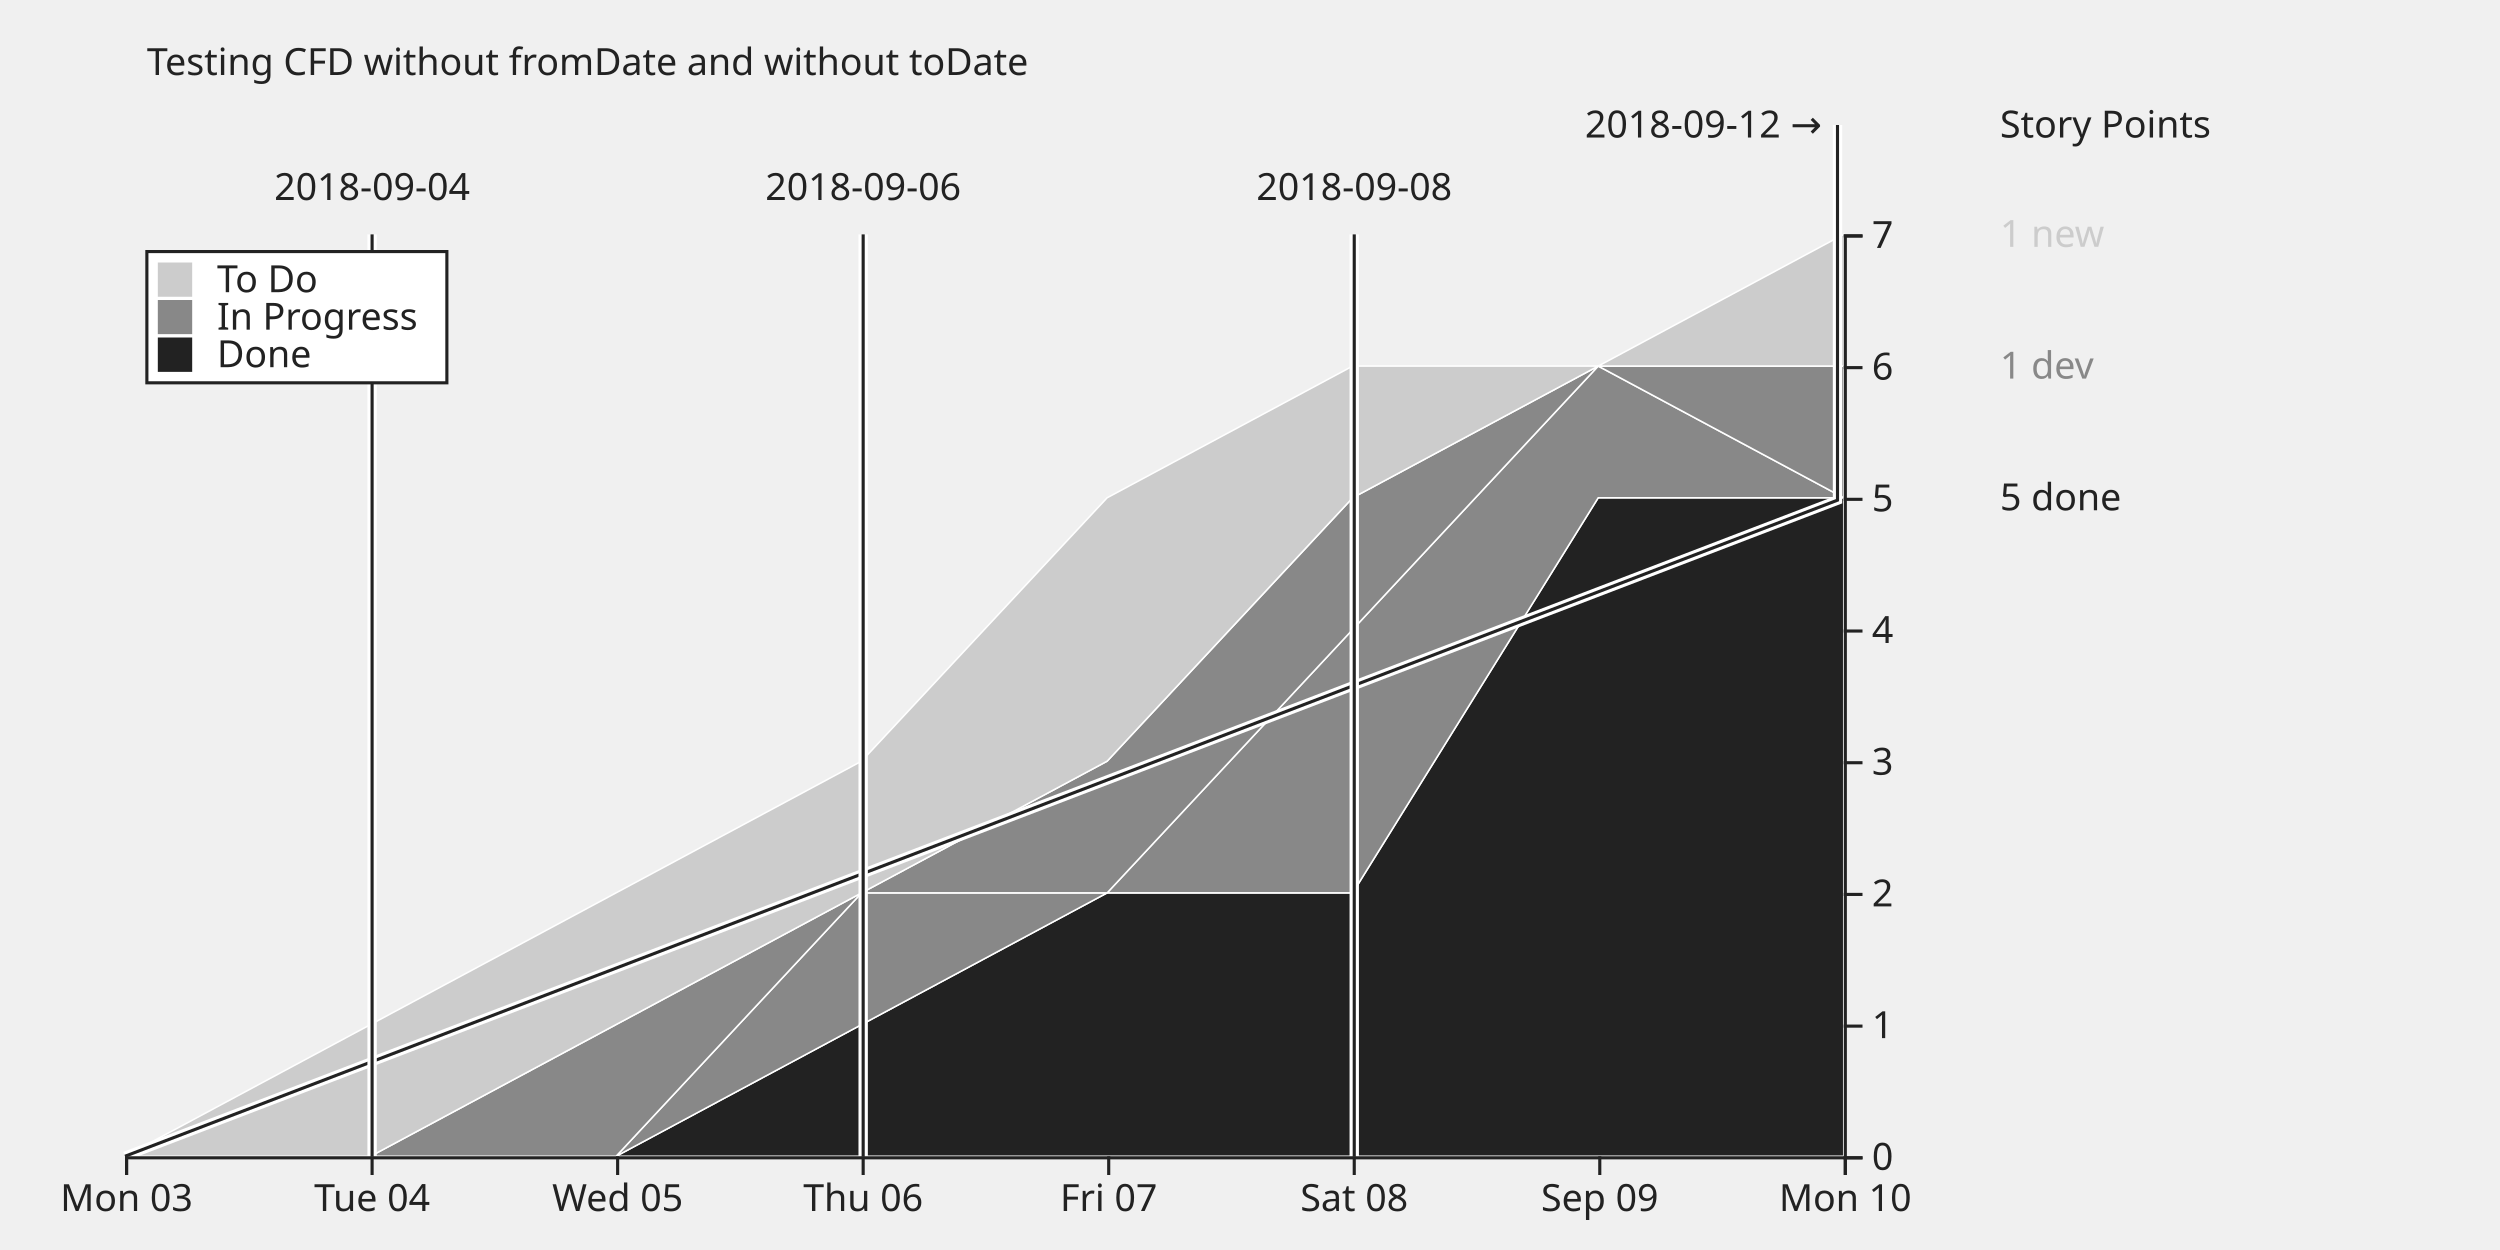
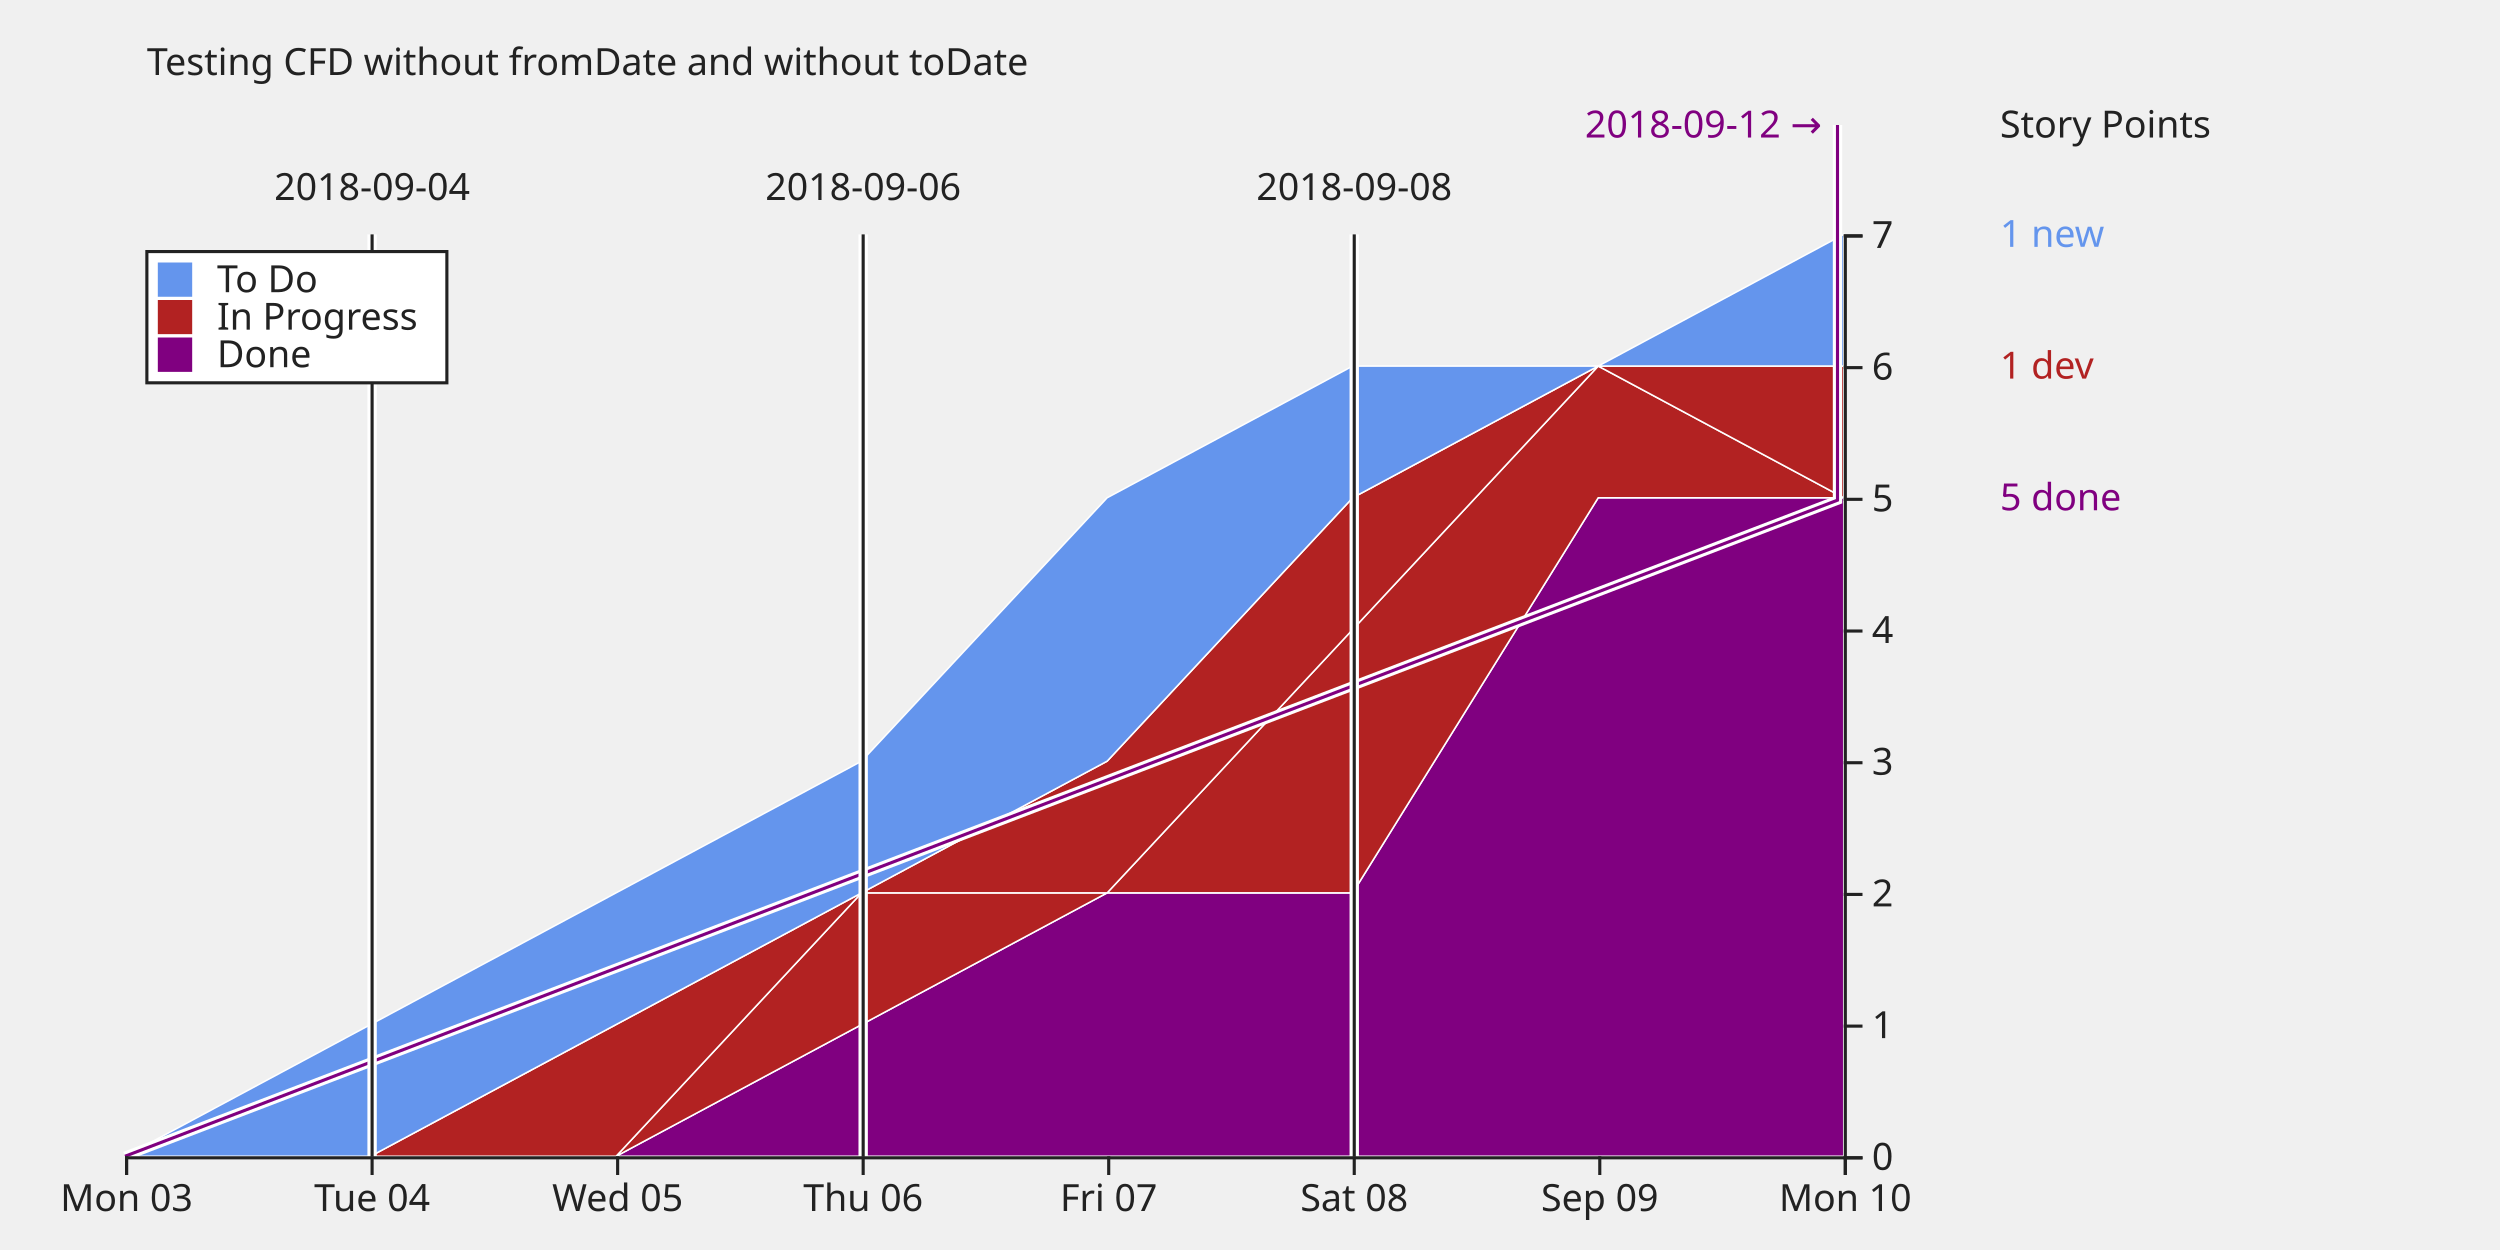
<svg xmlns="http://www.w3.org/2000/svg" width="800" height="400">
  <g transform="translate(40,75)">
    <g class="layer">
-       <path class="area" style="fill: #222; stroke: #fff; stroke-width: .5;" d="M0,295L78.571,295L157.143,295L235.714,252.857L314.286,210.714L392.857,210.714L471.429,84.286L550,84.286L550,295L471.429,295L392.857,295L314.286,295L235.714,295L157.143,295L78.571,295L0,295Z" />
-       <text x="600" y="84.286" dy="4px" font-size="12px" font-family="sans-serif" style="text-anchor: start; fill: #222;">5 done</text>
+       <path class="area" style="fill: purple; stroke: #fff; stroke-width: .5;" d="M0,295L78.571,295L157.143,295L235.714,252.857L314.286,210.714L392.857,210.714L471.429,84.286L550,84.286L550,295L471.429,295L392.857,295L314.286,295L235.714,295L157.143,295L78.571,295L0,295Z" />
+       <text x="600" y="84.286" dy="4px" font-size="12px" font-family="sans-serif" style="text-anchor: start; fill: purple;">5 done</text>
    </g>
    <g class="layer">
-       <path class="area" style="fill: #888; stroke: #fff; stroke-width: .5;" d="M0,295L78.571,295L157.143,295L235.714,210.714L314.286,210.714L392.857,126.429L471.429,42.143L550,84.286L550,84.286L471.429,84.286L392.857,210.714L314.286,210.714L235.714,252.857L157.143,295L78.571,295L0,295Z" />
+       <path class="area" style="fill: firebrick; stroke: #fff; stroke-width: .5;" d="M0,295L78.571,295L157.143,295L235.714,210.714L314.286,210.714L392.857,126.429L471.429,42.143L550,84.286L550,84.286L471.429,84.286L392.857,210.714L314.286,210.714L235.714,252.857L157.143,295L78.571,295L0,295Z" />
    </g>
    <g class="layer">
-       <path class="area" style="fill: #888; stroke: #fff; stroke-width: .5;" d="M0,295L78.571,295L157.143,252.857L235.714,210.714L314.286,168.571L392.857,84.286L471.429,42.143L550,42.143L550,84.286L471.429,42.143L392.857,126.429L314.286,210.714L235.714,210.714L157.143,295L78.571,295L0,295Z" />
-       <text x="600" y="42.143" dy="4px" font-size="12px" font-family="sans-serif" style="text-anchor: start; fill: #888;">1 dev</text>
+       <path class="area" style="fill: firebrick; stroke: #fff; stroke-width: .5;" d="M0,295L78.571,295L157.143,252.857L235.714,210.714L314.286,168.571L392.857,84.286L471.429,42.143L550,42.143L550,84.286L471.429,42.143L392.857,126.429L314.286,210.714L235.714,210.714L157.143,295L78.571,295L0,295Z" />
+       <text x="600" y="42.143" dy="4px" font-size="12px" font-family="sans-serif" style="text-anchor: start; fill: firebrick;">1 dev</text>
    </g>
    <g class="layer">
-       <path class="area" style="fill: #ccc; stroke: #fff; stroke-width: .5;" d="M0,295L78.571,252.857L157.143,210.714L235.714,168.571L314.286,84.286L392.857,42.143L471.429,42.143L550,0L550,42.143L471.429,42.143L392.857,84.286L314.286,168.571L235.714,210.714L157.143,252.857L78.571,295L0,295Z" />
-       <text x="600" y="0" dy="4px" font-size="12px" font-family="sans-serif" style="text-anchor: start; fill: #ccc;">1 new</text>
+       <path class="area" style="fill: cornflowerblue; stroke: #fff; stroke-width: .5;" d="M0,295L78.571,252.857L157.143,210.714L235.714,168.571L314.286,84.286L392.857,42.143L471.429,42.143L550,0L550,42.143L471.429,42.143L392.857,84.286L314.286,168.571L235.714,210.714L157.143,252.857L78.571,295L0,295Z" />
+       <text x="600" y="0" dy="4px" font-size="12px" font-family="sans-serif" style="text-anchor: start; fill: cornflowerblue;">1 new</text>
    </g>
    <path d="M0,295L548,85.052L548,-35" fill="none" style="stroke-width: 3; stroke: #fff;" />
-     <path d="M0,295L548,85.052L548,-35" fill="none" style="stroke-width: 1; stroke: #222;" />
-     <text x="543" y="-35" dy="4px" font-size="12" font-family="sans-serif" style="text-anchor: end; fill: #222;">2018-09-12 →</text>
+     <path d="M0,295L548,85.052L548,-35" fill="none" style="stroke-width: 1; stroke: purple;" />
+     <text x="543" y="-35" dy="4px" font-size="12" font-family="sans-serif" style="text-anchor: end; fill: purple;">2018-09-12 →</text>
    <line x1="79.071" y1="295" x2="79.071" y2="0" style="stroke-width: 3; stroke: #fff;" />
    <line x1="79.071" y1="295" x2="79.071" y2="0" style="stroke-width: 1; stroke: #222;" />
    <rect style="fill: #fff;" />
    <text x="79.071" y="-15" dy="4px" font-size="12px" font-family="sans-serif" style="fill: #222; text-anchor: middle;">2018-09-04</text>
    <line x1="236.214" y1="295" x2="236.214" y2="0" style="stroke-width: 3; stroke: #fff;" />
    <line x1="236.214" y1="295" x2="236.214" y2="0" style="stroke-width: 1; stroke: #222;" />
    <rect style="fill: #fff;" />
    <text x="236.214" y="-15" dy="4px" font-size="12px" font-family="sans-serif" style="fill: #222; text-anchor: middle;">2018-09-06</text>
    <line x1="393.357" y1="295" x2="393.357" y2="0" style="stroke-width: 3; stroke: #fff;" />
    <line x1="393.357" y1="295" x2="393.357" y2="0" style="stroke-width: 1; stroke: #222;" />
    <rect style="fill: #fff;" />
    <text x="393.357" y="-15" dy="4px" font-size="12px" font-family="sans-serif" style="fill: #222; text-anchor: middle;">2018-09-08</text>
    <g transform="translate(0,295)" fill="none" font-size="10" font-family="sans-serif" text-anchor="middle">
      <path class="domain" stroke="currentColor" d="M0.5,6V0.5H550.5V6" style="stroke: #222;" />
      <g class="tick" opacity="1" transform="translate(0.5,0)">
        <line stroke="currentColor" y2="6" style="stroke: #222;" />
        <text fill="currentColor" y="9" dy="0.71em" style="fill: #222;" font-size="12px" font-family="sans-serif">Mon 03</text>
      </g>
      <g class="tick" opacity="1" transform="translate(79.07143,0)">
        <line stroke="currentColor" y2="6" style="stroke: #222;" />
        <text fill="currentColor" y="9" dy="0.71em" style="fill: #222;" font-size="12px" font-family="sans-serif">Tue 04</text>
      </g>
      <g class="tick" opacity="1" transform="translate(157.6429,0)">
        <line stroke="currentColor" y2="6" style="stroke: #222;" />
        <text fill="currentColor" y="9" dy="0.71em" style="fill: #222;" font-size="12px" font-family="sans-serif">Wed 05</text>
      </g>
      <g class="tick" opacity="1" transform="translate(236.2143,0)">
        <line stroke="currentColor" y2="6" style="stroke: #222;" />
        <text fill="currentColor" y="9" dy="0.71em" style="fill: #222;" font-size="12px" font-family="sans-serif">Thu 06</text>
      </g>
      <g class="tick" opacity="1" transform="translate(314.7857,0)">
        <line stroke="currentColor" y2="6" style="stroke: #222;" />
        <text fill="currentColor" y="9" dy="0.71em" style="fill: #222;" font-size="12px" font-family="sans-serif">Fri 07</text>
      </g>
      <g class="tick" opacity="1" transform="translate(393.3571,0)">
        <line stroke="currentColor" y2="6" style="stroke: #222;" />
        <text fill="currentColor" y="9" dy="0.71em" style="fill: #222;" font-size="12px" font-family="sans-serif">Sat 08</text>
      </g>
      <g class="tick" opacity="1" transform="translate(471.9286,0)">
        <line stroke="currentColor" y2="6" style="stroke: #222;" />
        <text fill="currentColor" y="9" dy="0.71em" style="fill: #222;" font-size="12px" font-family="sans-serif">Sep 09</text>
      </g>
      <g class="tick" opacity="1" transform="translate(550.5,0)">
        <line stroke="currentColor" y2="6" style="stroke: #222;" />
        <text fill="currentColor" y="9" dy="0.71em" style="fill: #222;" font-size="12px" font-family="sans-serif">Mon 10</text>
      </g>
    </g>
    <g transform="translate(550 ,0)" fill="none" font-size="10" font-family="sans-serif" text-anchor="start">
      <path class="domain" stroke="currentColor" d="M6,295.5H0.5V0.5H6" style="stroke: #222;" />
      <g class="tick" opacity="1" transform="translate(0,295.5)">
        <line stroke="currentColor" x2="6" style="stroke: #222;" />
        <text fill="currentColor" x="9" dy="0.32em" style="fill: #222;" font-size="12px" font-family="sans-serif">0</text>
      </g>
      <g class="tick" opacity="1" transform="translate(0,253.3571)">
        <line stroke="currentColor" x2="6" style="stroke: #222;" />
        <text fill="currentColor" x="9" dy="0.32em" style="fill: #222;" font-size="12px" font-family="sans-serif">1</text>
      </g>
      <g class="tick" opacity="1" transform="translate(0,211.2143)">
        <line stroke="currentColor" x2="6" style="stroke: #222;" />
        <text fill="currentColor" x="9" dy="0.32em" style="fill: #222;" font-size="12px" font-family="sans-serif">2</text>
      </g>
      <g class="tick" opacity="1" transform="translate(0,169.0714)">
        <line stroke="currentColor" x2="6" style="stroke: #222;" />
        <text fill="currentColor" x="9" dy="0.32em" style="fill: #222;" font-size="12px" font-family="sans-serif">3</text>
      </g>
      <g class="tick" opacity="1" transform="translate(0,126.9286)">
        <line stroke="currentColor" x2="6" style="stroke: #222;" />
        <text fill="currentColor" x="9" dy="0.32em" style="fill: #222;" font-size="12px" font-family="sans-serif">4</text>
      </g>
      <g class="tick" opacity="1" transform="translate(0,84.78571)">
        <line stroke="currentColor" x2="6" style="stroke: #222;" />
        <text fill="currentColor" x="9" dy="0.32em" style="fill: #222;" font-size="12px" font-family="sans-serif">5</text>
      </g>
      <g class="tick" opacity="1" transform="translate(0,42.64286)">
        <line stroke="currentColor" x2="6" style="stroke: #222;" />
        <text fill="currentColor" x="9" dy="0.32em" style="fill: #222;" font-size="12px" font-family="sans-serif">6</text>
      </g>
      <g class="tick" opacity="1" transform="translate(0,0.5)">
        <line stroke="currentColor" x2="6" style="stroke: #222;" />
        <text fill="currentColor" x="9" dy="0.32em" style="fill: #222;" font-size="12px" font-family="sans-serif">7</text>
      </g>
    </g>
    <text x="7" y="-55" dy="4px" font-size="12px" font-family="sans-serif" style="text-anchor: start; fill: #222;">Testing CFD without fromDate and without toDate</text>
    <rect x="7" y="5.5" width="96" height="42" style="fill: #fff; stroke: #222;" />
-     <rect x="10" y="8.5" width="12" height="12" style="fill: #ccc; stroke: #fff;" />
+     <rect x="10" y="8.5" width="12" height="12" style="fill: cornflowerblue; stroke: #fff;" />
    <text x="29.44" y="14.5" dy="4px" font-size="12px" font-family="sans-serif" style="text-anchor: start; fill: #222;">To Do</text>
-     <rect x="10" y="20.5" width="12" height="12" style="fill: #888; stroke: #fff;" />
+     <rect x="10" y="20.5" width="12" height="12" style="fill: firebrick; stroke: #fff;" />
    <text x="29.44" y="26.5" dy="4px" font-size="12px" font-family="sans-serif" style="text-anchor: start; fill: #222;">In Progress</text>
-     <rect x="10" y="32.5" width="12" height="12" style="fill: #222; stroke: #fff;" />
+     <rect x="10" y="32.5" width="12" height="12" style="fill: purple; stroke: #fff;" />
    <text x="29.44" y="38.5" dy="4px" font-size="12px" font-family="sans-serif" style="text-anchor: start; fill: #222;">Done</text>
    <text x="600" y="-35" dy="4px" font-size="12px" font-family="sans-serif" style="text-anchor: start; fill: #222;">Story Points</text>
    <rect fill="#fff" stroke="#222" class="focus-item" width="12" height="12" style="display: none;" />
    <text dy="4px" font-size="12px" font-family="sans-serif" style="text-anchor: start; fill: #222; display: none;" />
    <text dy="4px" font-size="12px" font-family="sans-serif" style="text-anchor: start; fill: #222; display: none;" />
    <text dy="4px" font-size="12px" font-family="sans-serif" style="text-anchor: start; fill: #222; display: none;" />
    <text dy="4px" font-size="12px" font-family="sans-serif" style="text-anchor: start; fill: #222; display: none;" />
    <text dy="4px" font-size="12px" font-family="sans-serif" style="text-anchor: start; fill: #222; display: none;" />
    <text dy="4px" font-size="12px" font-family="sans-serif" style="text-anchor: start; fill: #222; display: none;" />
    <text dy="4px" font-size="12px" font-family="sans-serif" style="text-anchor: start; fill: #222; display: none;" />
    <text dy="4px" font-size="12px" font-family="sans-serif" style="text-anchor: start; fill: #222; display: none;" />
    <text dy="4px" font-size="12px" font-family="sans-serif" style="text-anchor: start; fill: #222; display: none;" />
    <text dy="4px" font-size="12px" font-family="sans-serif" style="text-anchor: start; fill: #222; display: none;" />
    <text dy="4px" font-size="12px" font-family="sans-serif" style="text-anchor: start; fill: #222; display: none;" />
    <text dy="4px" font-size="12px" font-family="sans-serif" style="text-anchor: start; fill: #222; display: none;" />
    <text dy="4px" font-size="12px" font-family="sans-serif" style="text-anchor: start; fill: #222; display: none;" />
    <text dy="4px" font-size="12px" font-family="sans-serif" style="text-anchor: start; fill: #222; display: none;" />
    <text dy="4px" font-size="12px" font-family="sans-serif" style="text-anchor: start; fill: #222; display: none;" />
    <text dy="4px" font-size="12px" font-family="sans-serif" style="text-anchor: start; fill: #222; display: none;" />
    <text dy="4px" font-size="12px" font-family="sans-serif" style="text-anchor: start; fill: #222; display: none;" />
    <text dy="4px" font-size="12px" font-family="sans-serif" style="text-anchor: start; fill: #222; display: none;" />
    <text dy="4px" font-size="12px" font-family="sans-serif" style="text-anchor: start; fill: #222; display: none;" />
    <text dy="4px" font-size="12px" font-family="sans-serif" style="text-anchor: start; fill: #222; display: none;" />
    <text dy="4px" font-size="12px" font-family="sans-serif" style="text-anchor: start; fill: #222; display: none;" />
    <text dy="4px" font-size="12px" font-family="sans-serif" style="text-anchor: start; fill: #222; display: none;" />
    <text dy="4px" font-size="12px" font-family="sans-serif" style="text-anchor: start; fill: #222; display: none;" />
    <text dy="4px" font-size="12px" font-family="sans-serif" style="text-anchor: start; fill: #222; display: none;" />
    <text dy="4px" font-size="12px" font-family="sans-serif" style="text-anchor: start; fill: #222; display: none;" />
    <text dy="4px" font-size="12px" font-family="sans-serif" style="text-anchor: start; fill: #222; display: none;" />
    <text dy="4px" font-size="12px" font-family="sans-serif" style="text-anchor: start; fill: #222; display: none;" />
    <text dy="4px" font-size="12px" font-family="sans-serif" style="text-anchor: start; fill: #222; display: none;" />
    <text dy="4px" font-size="12px" font-family="sans-serif" style="text-anchor: start; fill: #222; display: none;" />
    <text dy="4px" font-size="12px" font-family="sans-serif" style="text-anchor: start; fill: #222; display: none;" />
    <text dy="4px" font-size="12px" font-family="sans-serif" style="text-anchor: start; fill: #222; display: none;" />
    <text dy="4px" font-size="12px" font-family="sans-serif" style="text-anchor: start; fill: #222; display: none;" />
    <text dy="4px" font-size="12px" font-family="sans-serif" style="text-anchor: start; fill: #222; display: none;" />
    <text dy="4px" font-size="12px" font-family="sans-serif" style="text-anchor: start; fill: #222; display: none;" />
    <text dy="4px" font-size="12px" font-family="sans-serif" style="text-anchor: start; fill: #222; display: none;" />
    <text dy="4px" font-size="12px" font-family="sans-serif" style="text-anchor: start; fill: #222; display: none;" />
    <text dy="4px" font-size="12px" font-family="sans-serif" style="text-anchor: start; fill: #222; display: none;" />
    <text dy="4px" font-size="12px" font-family="sans-serif" style="text-anchor: start; fill: #222; display: none;" />
    <text dy="4px" font-size="12px" font-family="sans-serif" style="text-anchor: start; fill: #222; display: none;" />
    <text dy="4px" font-size="12px" font-family="sans-serif" style="text-anchor: start; fill: #222; display: none;" />
    <line style="display: none; stroke-width: 3; stroke: #fff;" />
    <line style="display: none; stroke-width: 1; stroke: #222;" />
    <rect width="550" height="295" fill="transparent" />
  </g>
</svg>
